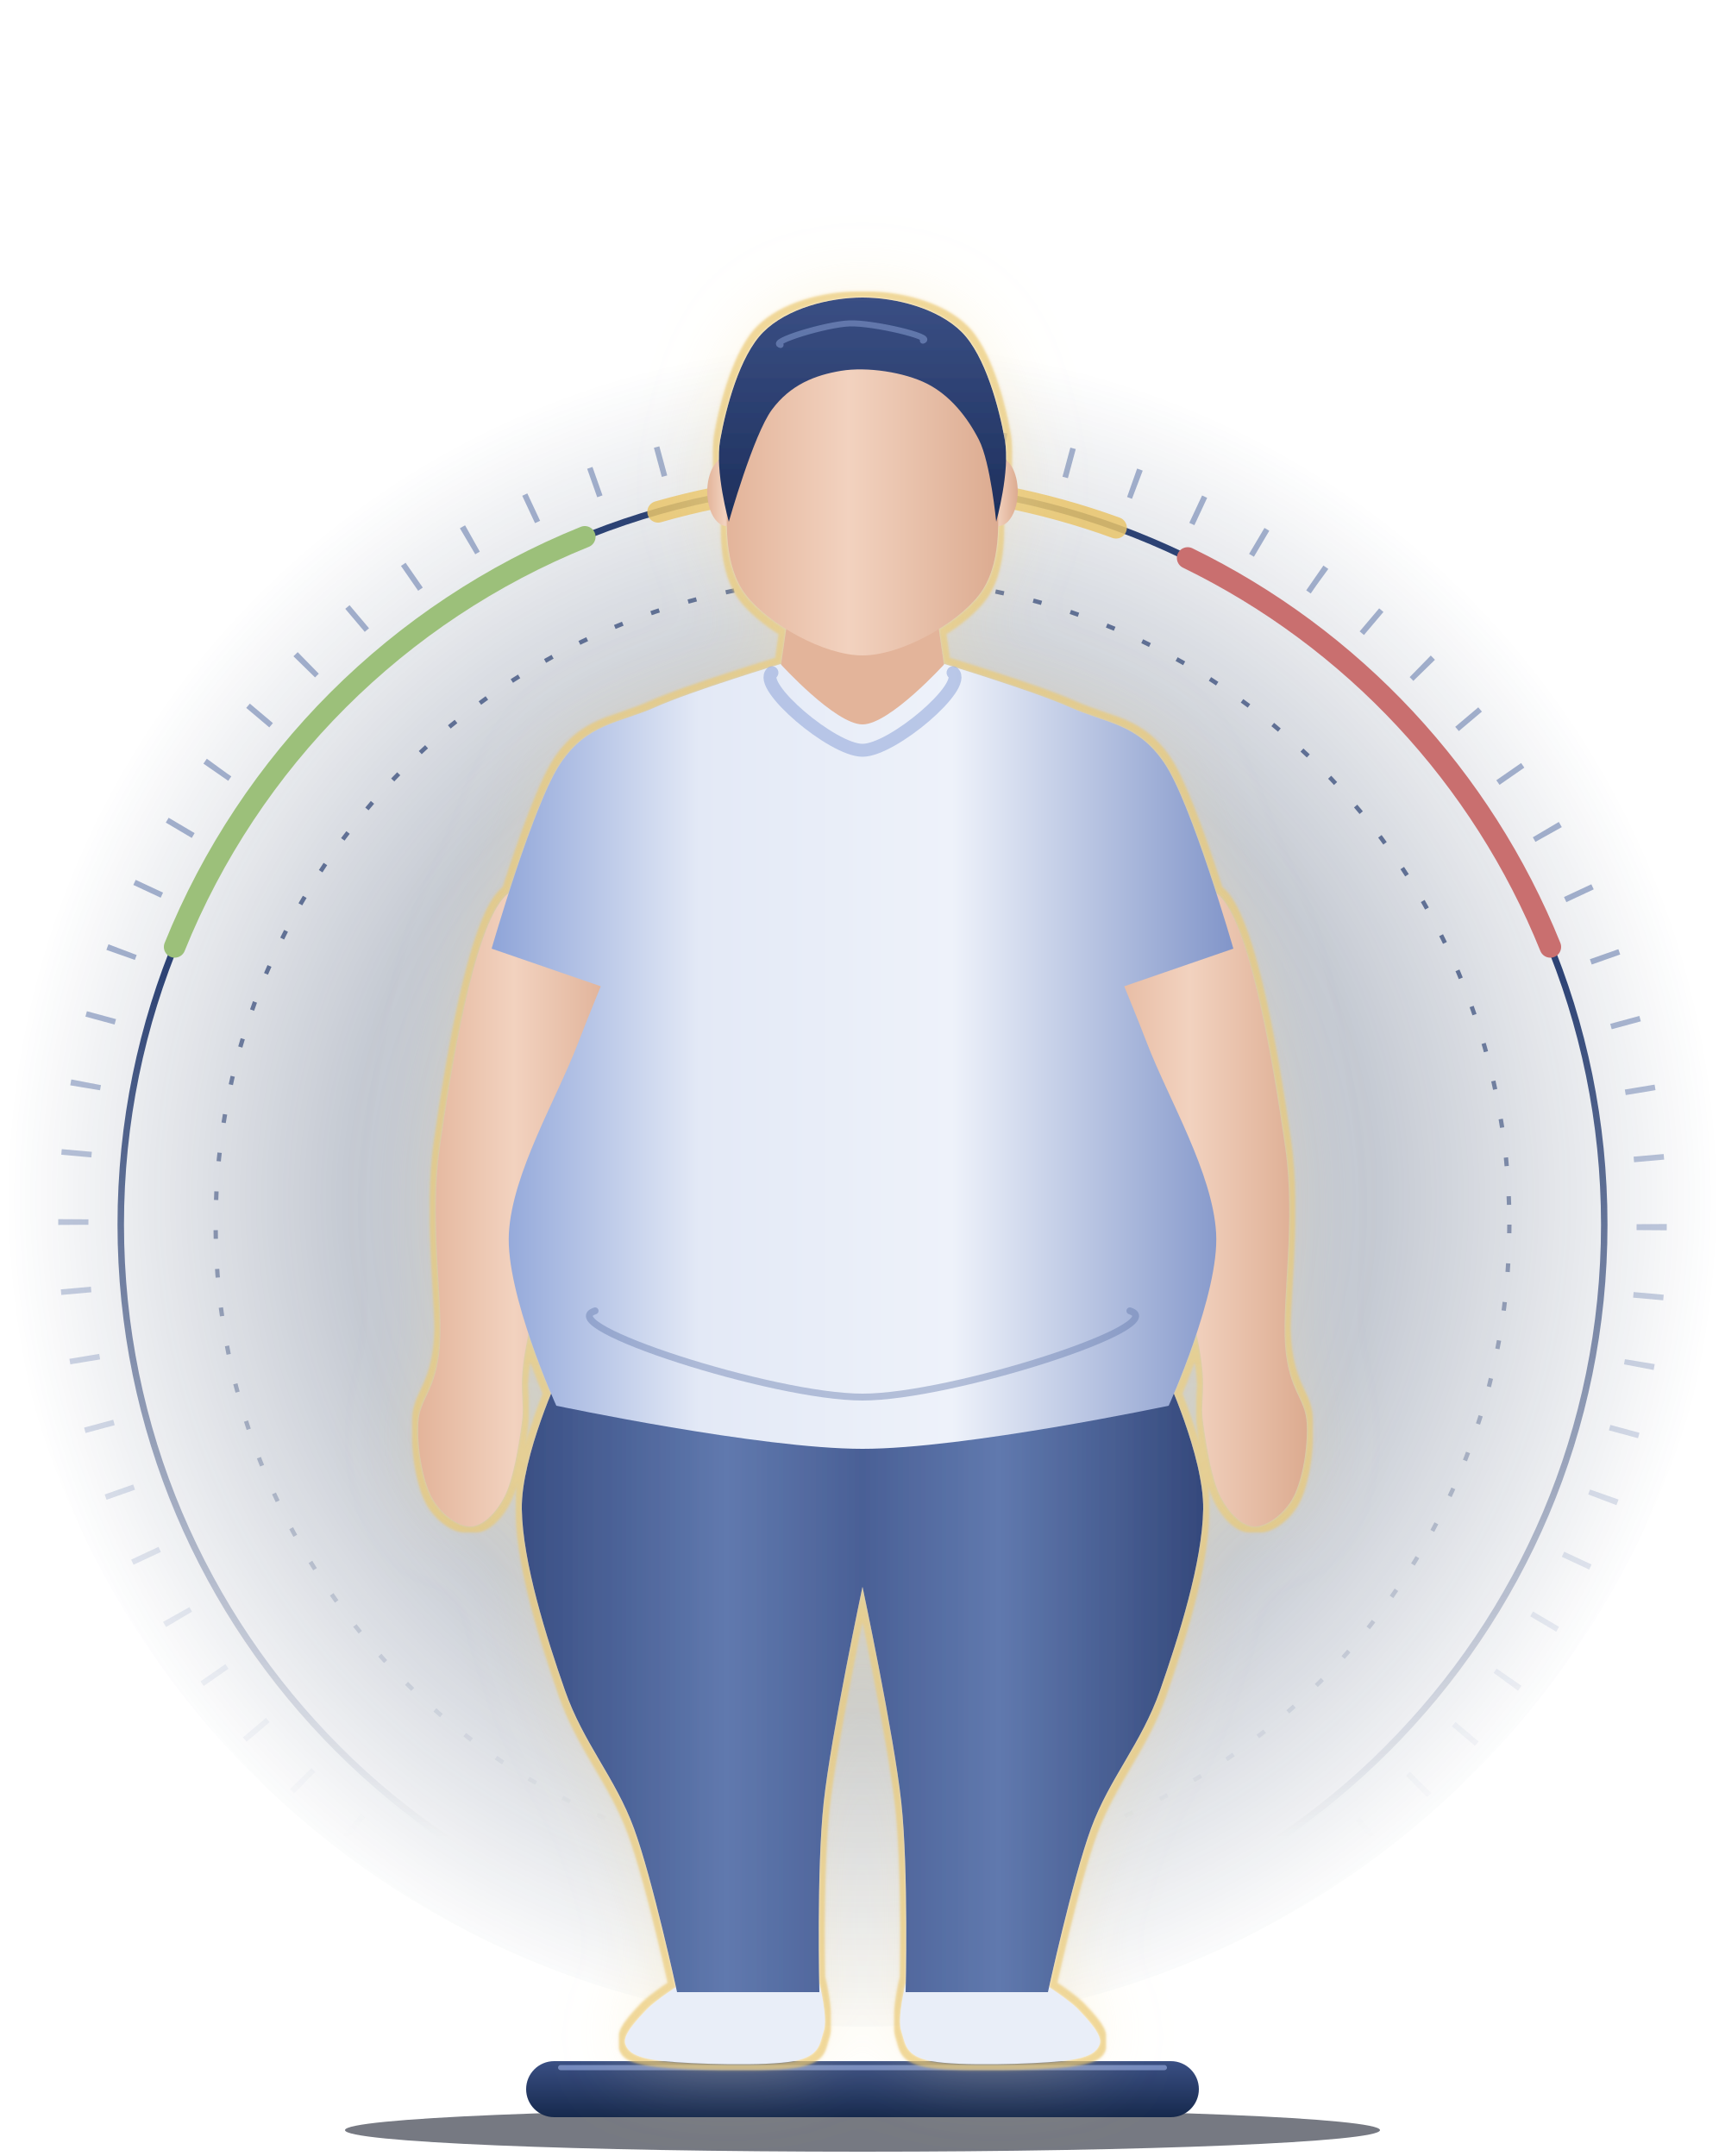
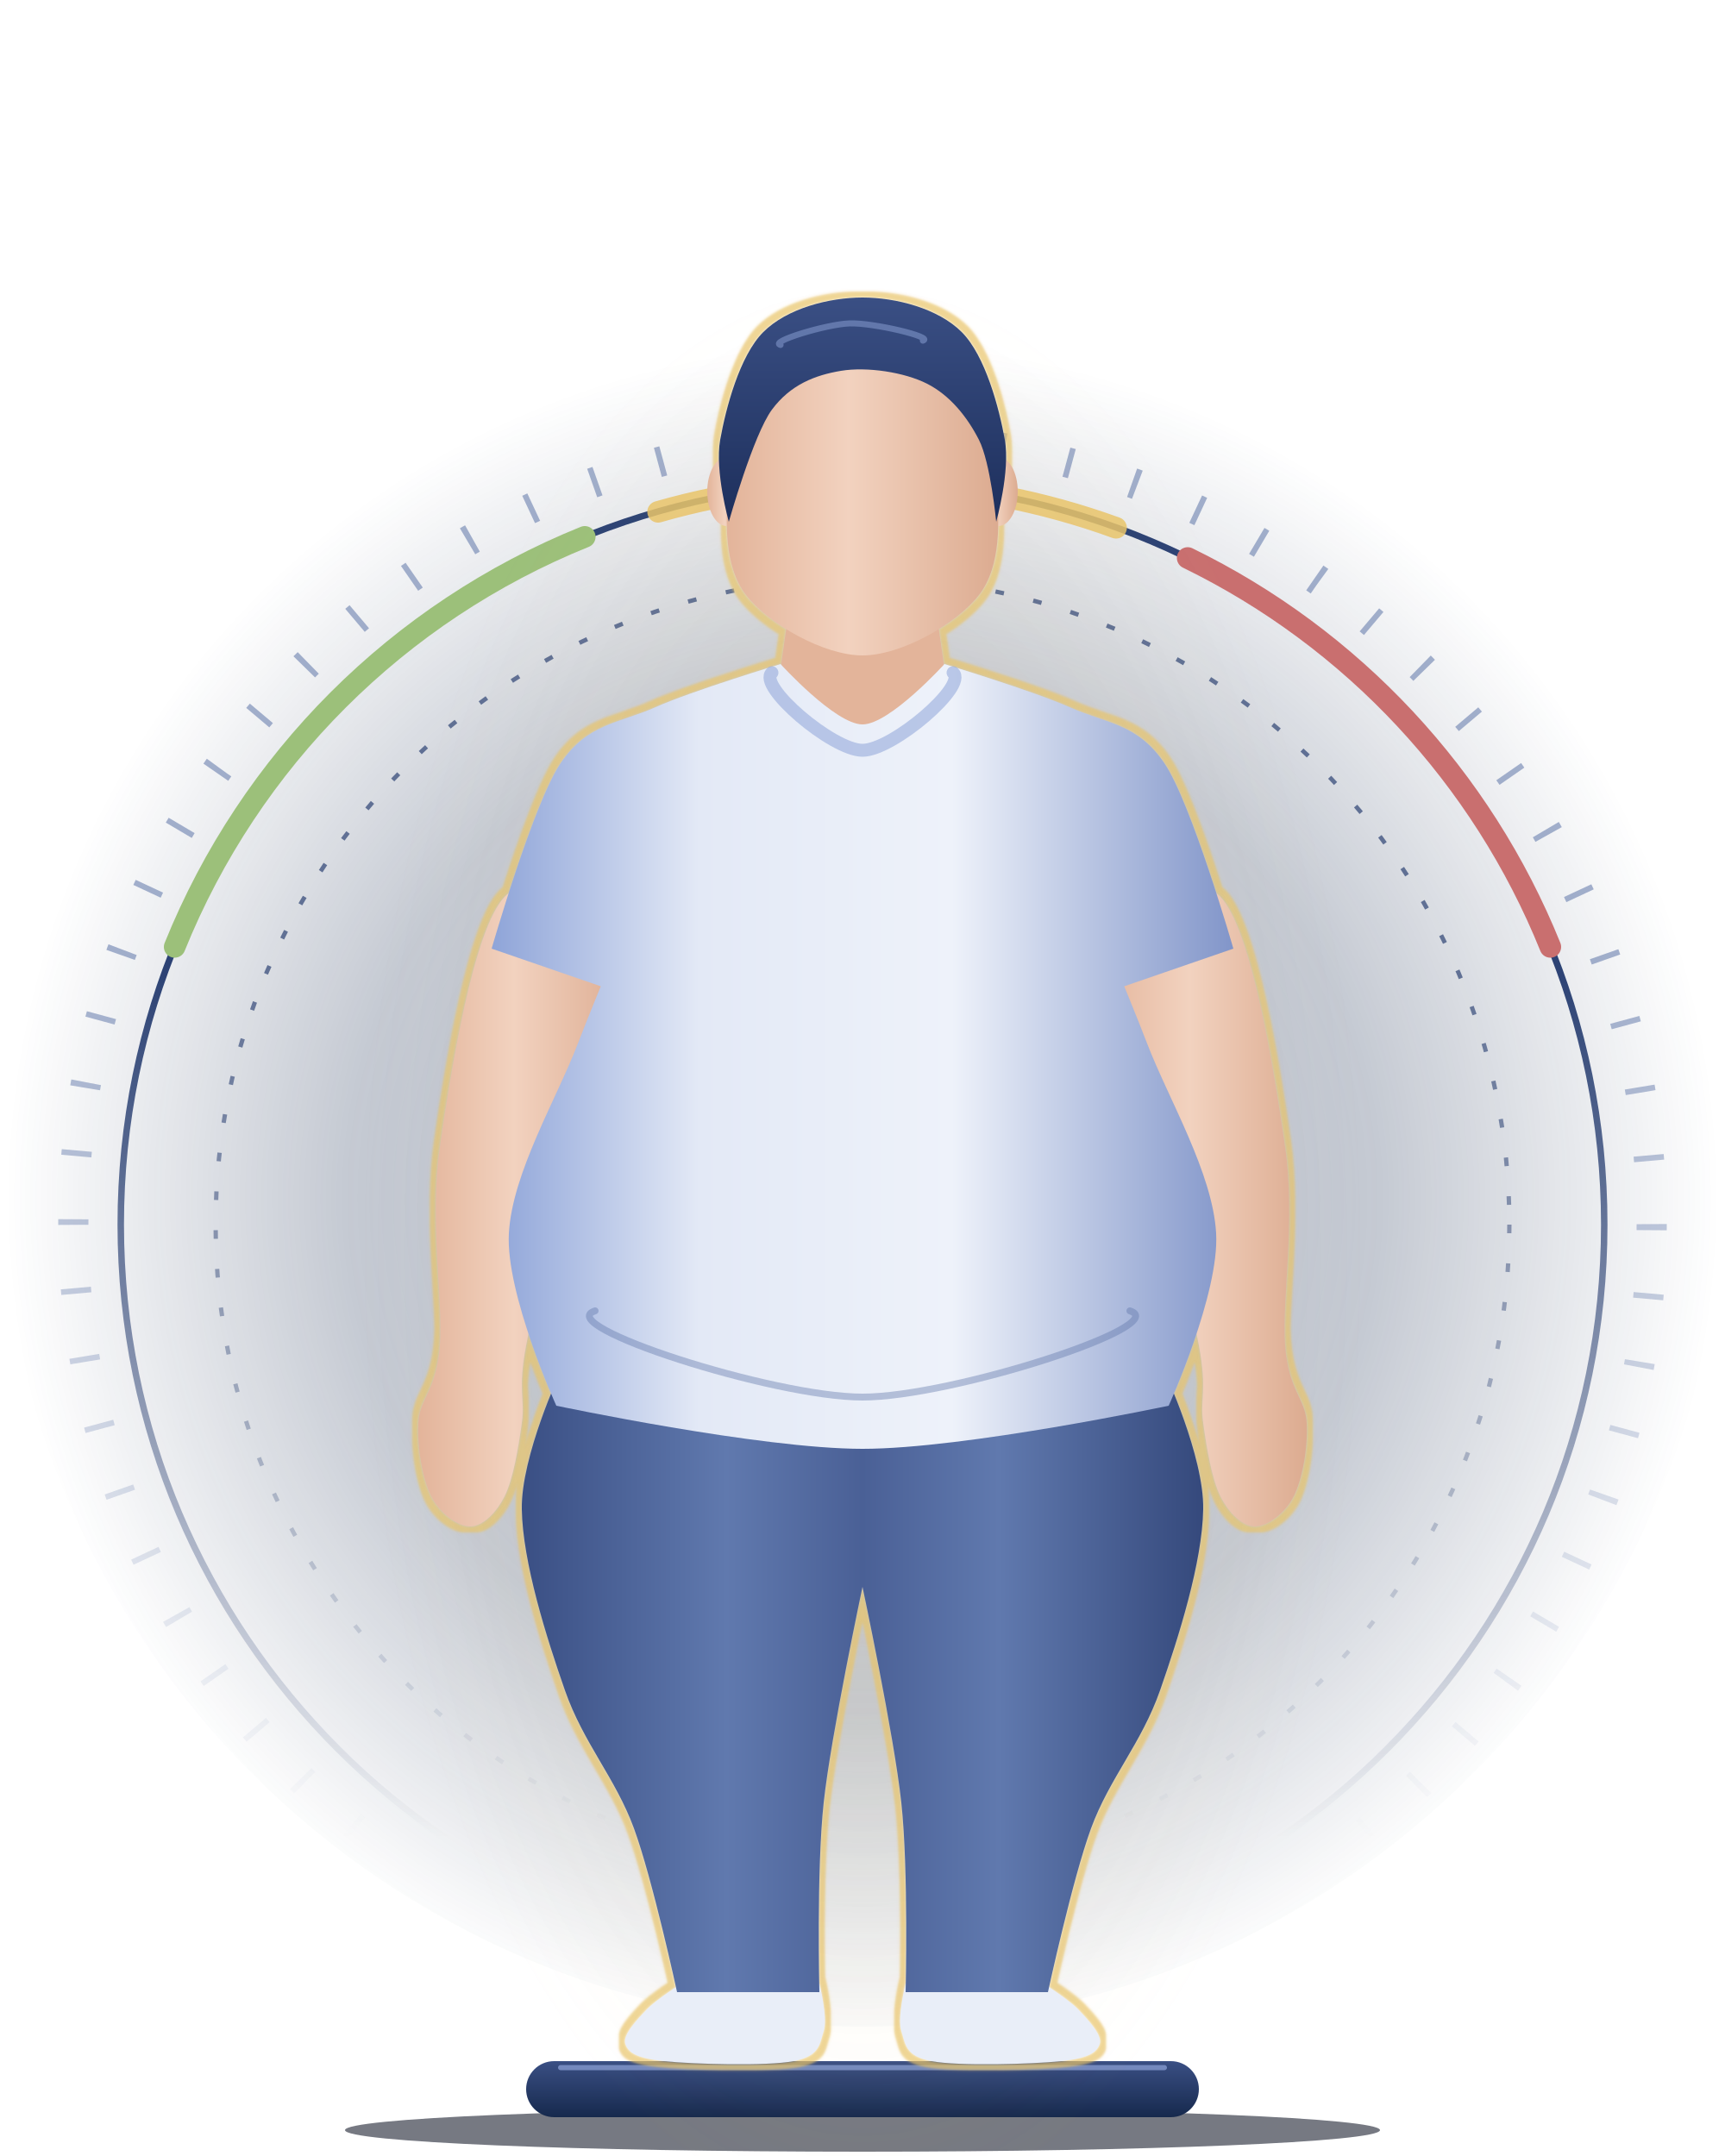
<svg xmlns="http://www.w3.org/2000/svg" viewBox="0 0 400 500" fill="none">
  <style>.st{display:none}@media (prefers-reduced-motion:reduce){*{animation:none!important}.an{display:none}.st{display:inline}}</style>
  <defs>
+     <radialGradient id="hwg">
+       <stop offset="0" stop-color="#e9c46a" stop-opacity=".16" />
+       <stop offset=".6" stop-color="#e9c46a" stop-opacity=".06" />
+       <stop offset="1" stop-color="#e9c46a" stop-opacity="0" />
+     </radialGradient>
    <radialGradient id="bg" cx="50%" cy="52%" r="50%">
      <stop offset="0" stop-color="#5d74a8" stop-opacity=".42" />
      <stop offset=".6" stop-color="#16294d" stop-opacity=".25" />
      <stop offset="1" stop-color="#16294d" stop-opacity="0" />
    </radialGradient>
    <linearGradient id="sk" x1="0" x2="1">
      <stop offset="0" stop-color="#e3b49a" />
      <stop offset=".45" stop-color="#f2d2bf" />
      <stop offset="1" stop-color="#dcab90" />
    </linearGradient>
    <linearGradient id="sh" x1="0" x2="1">
      <stop offset="0" stop-color="#8ea4d8" />
      <stop offset=".28" stop-color="#e3e9f6" />
      <stop offset=".62" stop-color="#eef2fa" />
      <stop offset="1" stop-color="#8195c9" />
    </linearGradient>
    <linearGradient id="tr" x1="0" x2="1">
      <stop offset="0" stop-color="#3a4f84" />
      <stop offset=".3" stop-color="#6079ae" />
      <stop offset=".5" stop-color="#4a6096" />
      <stop offset=".7" stop-color="#6079ae" />
      <stop offset="1" stop-color="#35497c" />
    </linearGradient>
    <linearGradient id="hr" x1="0" y1="0" x2="0" y2="1">
      <stop offset="0" stop-color="#3a4f84" />
      <stop offset="1" stop-color="#1d2f5c" />
    </linearGradient>
    <linearGradient id="nd" gradientUnits="userSpaceOnUse" x1="0" y1="118" x2="0" y2="180">
      <stop offset="0" stop-color="#e9c46a" />
      <stop offset="1" stop-color="#e9c46a" stop-opacity="0" />
    </linearGradient>
    <linearGradient id="pl" x1="0" y1="0" x2="0" y2="1">
      <stop offset="0" stop-color="#3a4f84" />
      <stop offset="1" stop-color="#16294d" />
    </linearGradient>
    <linearGradient id="fd" x1="0" y1="0" x2="0" y2="1">
      <stop offset=".45" stop-color="#fff" />
      <stop offset=".85" stop-color="#fff" stop-opacity="0" />
    </linearGradient>
    <mask id="mk">
      <rect width="400" height="500" fill="url(#fd)" />
    </mask>
    <filter id="gl" x="-30%" y="-10%" width="160%" height="120%">
      <feGaussianBlur in="SourceAlpha" stdDeviation="9" />
      <feColorMatrix values="0 0 0 0 .91 0 0 0 0 .77 0 0 0 0 .42 0 0 0 .38 0" />
      <feMerge>
        <feMergeNode />
        <feMergeNode in="SourceGraphic" />
      </feMerge>
    </filter>
    <filter id="ol" x="-10%" y="-5%" width="120%" height="110%">
      <feMorphology in="SourceAlpha" operator="dilate" radius="1.4" result="d" />
      <feComposite in="d" in2="SourceAlpha" operator="out" />
      <feGaussianBlur stdDeviation=".35" result="o" />
      <feFlood flood-color="#e9c46a" flood-opacity=".7" />
      <feComposite in2="o" operator="in" result="l" />
      <feFlood flood-color="#e9c46a" flood-opacity=".07" />
      <feComposite in2="SourceAlpha" operator="in" />
      <feMerge>
        <feMergeNode />
        <feMergeNode in="l" />
      </feMerge>
    </filter>
  </defs>
  <circle cx="200" cy="270" r="200" fill="url(#bg)" />
  <g mask="url(#mk)">
    <circle cx="200" cy="284" r="172" stroke="#2c4274" stroke-width="1.5" />
    <circle cx="200" cy="284" r="183" stroke="#5d74a8" stroke-width="7" stroke-dasharray="1.3 14.67" opacity=".55" />
    <circle cx="200" cy="284" r="150" stroke="#2c4274" stroke-width="1" stroke-dasharray="2 7" opacity=".7" />
    <path d="M275.4 129.4A172 172 0 0 1 359.5 219.6" stroke="#c96f6f" stroke-width="5" stroke-linecap="round" />
    <path d="M152.6 118.7A172 172 0 0 1 258.8 122.4" stroke="#e9c46a" stroke-width="5" stroke-linecap="round" opacity=".85" />
    <path d="M40.5 219.6A172 172 0 0 1 135.6 124.5" stroke="#9cc07a" stroke-width="5" stroke-linecap="round" />
  </g>
  <ellipse cx="200" cy="494" rx="120" ry="5" fill="#050b1c" opacity=".55" />
  <rect x="122" y="478" width="156" height="13" rx="6.5" fill="url(#pl)" />
  <path d="M130 479.5h140" stroke="#8ea4d8" stroke-width="1.2" stroke-linecap="round" opacity=".7" />
  <g transform="translate(0 14)" filter="url(#ol)" fill="#000">
    <path d="M117 194C109.7 201.7 104.5 234.7 102 252C99.5 269.3 102.8 287.3 102 298C101.2 308.7 97.3 310.2 97 316C96.7 321.8 98 329 100 333C102 337 106.2 340 109 340C111.8 340 115 337 117 333C119 329 120.2 321.8 121 316C121.8 310.2 120 308.7 122 298C124 287.3 129 267.3 133 252C137 236.7 148.7 215.7 146 206C143.3 196.3 124.3 186.3 117 194Z" />
    <path d="M283 194C290.3 201.7 295.5 234.7 298 252C300.5 269.3 297.2 287.3 298 298C298.8 308.7 302.7 310.2 303 316C303.3 321.8 302 329 300 333C298 337 293.8 340 291 340C288.2 340 285 337 283 333C281 329 279.8 321.8 279 316C278.2 310.2 280 308.7 278 298C276 287.3 271 267.3 267 252C263 236.7 251.3 215.7 254 206C256.7 196.3 275.7 186.3 283 194Z" />
    <path d="M200 304C176.7 304 130 304 130 304C130 304 120.8 323.7 121 336C121.2 348.3 126.7 365.7 131 378C135.3 390.3 142.7 398.3 147 410C151.3 421.7 157 448 157 448C157 448 190 448 190 448C190 448 189.3 419.7 191 404C192.7 388.3 200 354 200 354C200 354 207.3 388.3 209 404C210.7 419.7 210 448 210 448C210 448 243 448 243 448C243 448 248.7 421.7 253 410C257.3 398.3 264.7 390.3 269 378C273.3 365.7 278.8 348.3 279 336C279.2 323.7 270 304 270 304C270 304 223.3 304 200 304Z" />
    <path d="M200 154C193.7 154 181 140 181 140C181 140 160.5 146.2 152 150C143.5 153.8 136.3 153.7 130 163C123.7 172.3 114 206 114 206C114 206 143 216 143 216C143 216 148 194 148 194C148 194 139 215 134 228C129 241 118.8 258 118 272C117.2 286 129 312 129 312C129 312 176.3 322 200 322C223.7 322 271 312 271 312C271 312 282.8 286 282 272C281.2 258 271 241 266 228C261 215 252 194 252 194C252 194 257 216 257 216C257 216 286 206 286 206C286 206 276.3 172.3 270 163C263.7 153.7 256.5 153.8 248 150C239.5 146.2 219 140 219 140C219 140 206.3 154 200 154Z" />
    <path d="M184 120C184 120 216 120 216 120C216 120 219 141 219 141C219 141 206.3 155 200 155C193.7 155 181 141 181 141C181 141 184 120 184 120Z" />
    <path d="M200 62C192.7 62 183.2 65 178 71C172.8 77 169.8 89.2 169 98C168.2 106.8 167.8 117.3 173 124C178.2 130.7 191 138 200 138C209 138 221.8 130.7 227 124C232.2 117.3 231.8 106.8 231 98C230.2 89.2 227.2 77 222 71C216.8 65 207.3 62 200 62Z" />
    <path d="M200 55C207.7 55 217.5 57.5 223 63C228.5 68.5 231.7 80.7 233 88C234.3 95.3 231 107 231 107C231 107 229.7 93.3 227 88C224.3 82.7 220.3 77.7 215 75C209.7 72.3 201 71 195 72C189 73 183.3 75.2 179 81C174.7 86.8 169 107 169 107C169 107 165.7 95.3 167 88C168.3 80.7 171.5 68.5 177 63C182.5 57.5 192.3 55 200 55Z" />
    <path d="M158 446C158 446 190 446 190 446C190 446 192 454 191 457C190 460 190.2 462.8 184 464C177.8 465.2 160.5 464.7 154 464C147.5 463.3 145.7 462 145 460C144.3 458 147.8 454.3 150 452C152.2 449.7 158 446 158 446Z" />
    <path d="M242 446C242 446 210 446 210 446C210 446 208 454 209 457C210 460 209.8 462.8 216 464C222.2 465.2 239.5 464.7 246 464C252.5 463.3 254.3 462 255 460C255.7 458 252.2 454.3 250 452C247.8 449.7 242 446 242 446Z" />
  </g>
  <g class="an">
    <g>
      <circle cx="200" cy="112" r="13" fill="#e9c46a" opacity=".22" />
      <path d="M200 118v62" stroke="url(#nd)" stroke-width="2" stroke-linecap="round" />
      <circle cx="200" cy="112" r="6.5" fill="#e9c46a" />
      <circle cx="200" cy="112" r="2.6" fill="#fff8e1" />
      <animateTransform attributeName="transform" type="rotate" dur="8s" repeatCount="indefinite" calcMode="spline" keyTimes="0;.5;1" keySplines=".85 0 .15 1;.85 0 .15 1" values="50 200 284;-42 200 284;50 200 284" />
    </g>
-     <g transform="translate(0 14)" filter="url(#gl)">
+     <ellipse cx="200" cy="290" rx="118" ry="225" fill="url(#hwg)" />
+     <g transform="translate(0 14)">
      <path d="M117 194C109.7 201.7 104.5 234.7 102 252C99.5 269.3 102.8 287.3 102 298C101.2 308.7 97.3 310.2 97 316C96.7 321.8 98 329 100 333C102 337 106.2 340 109 340C111.8 340 115 337 117 333C119 329 120.2 321.8 121 316C121.8 310.2 120 308.7 122 298C124 287.3 129 267.3 133 252C137 236.7 148.7 215.7 146 206C143.3 196.3 124.3 186.3 117 194Z" fill="url(#sk)">
        <animate attributeName="d" dur="8s" repeatCount="indefinite" calcMode="spline" keyTimes="0;.5;1" keySplines=".85 0 .15 1;.85 0 .15 1" values="M117 194C109.7 201.7 104.5 234.7 102 252C99.5 269.3 102.8 287.3 102 298C101.2 308.7 97.3 310.2 97 316C96.7 321.8 98 329 100 333C102 337 106.2 340 109 340C111.8 340 115 337 117 333C119 329 120.2 321.8 121 316C121.8 310.2 120 308.7 122 298C124 287.3 129 267.3 133 252C137 236.7 148.7 215.7 146 206C143.3 196.3 124.3 186.3 117 194Z;M137 188C132.5 196.2 132.3 227.7 132 245C131.7 262.3 135.2 281.3 135 292C134.8 302.7 131.2 303.5 131 309C130.8 314.5 132.2 321.2 134 325C135.8 328.8 139.5 332 142 332C144.5 332 147.3 328.8 149 325C150.7 321.2 151.8 314.8 152 309C152.2 303.2 149.5 300.7 150 290C150.5 279.3 153.5 260.7 155 245C156.5 229.3 162 205.5 159 196C156 186.5 141.5 179.8 137 188Z;M117 194C109.7 201.7 104.5 234.7 102 252C99.5 269.3 102.8 287.3 102 298C101.2 308.7 97.3 310.2 97 316C96.7 321.8 98 329 100 333C102 337 106.2 340 109 340C111.8 340 115 337 117 333C119 329 120.2 321.8 121 316C121.8 310.2 120 308.7 122 298C124 287.3 129 267.3 133 252C137 236.7 148.7 215.7 146 206C143.3 196.3 124.3 186.3 117 194Z" />
      </path>
      <path d="M283 194C290.3 201.7 295.5 234.7 298 252C300.5 269.3 297.2 287.3 298 298C298.8 308.7 302.7 310.2 303 316C303.3 321.8 302 329 300 333C298 337 293.8 340 291 340C288.2 340 285 337 283 333C281 329 279.8 321.8 279 316C278.2 310.2 280 308.7 278 298C276 287.3 271 267.3 267 252C263 236.7 251.3 215.7 254 206C256.7 196.3 275.7 186.3 283 194Z" fill="url(#sk)">
        <animate attributeName="d" dur="8s" repeatCount="indefinite" calcMode="spline" keyTimes="0;.5;1" keySplines=".85 0 .15 1;.85 0 .15 1" values="M283 194C290.3 201.7 295.5 234.7 298 252C300.5 269.3 297.2 287.3 298 298C298.8 308.7 302.7 310.2 303 316C303.3 321.8 302 329 300 333C298 337 293.8 340 291 340C288.2 340 285 337 283 333C281 329 279.8 321.8 279 316C278.2 310.2 280 308.7 278 298C276 287.3 271 267.3 267 252C263 236.7 251.3 215.7 254 206C256.7 196.3 275.7 186.3 283 194Z;M263 188C267.5 196.2 267.7 227.7 268 245C268.3 262.3 264.8 281.3 265 292C265.2 302.7 268.8 303.5 269 309C269.2 314.5 267.8 321.2 266 325C264.2 328.8 260.5 332 258 332C255.5 332 252.7 328.8 251 325C249.3 321.2 248.2 314.8 248 309C247.8 303.2 250.5 300.7 250 290C249.5 279.3 246.5 260.7 245 245C243.5 229.3 238 205.5 241 196C244 186.5 258.5 179.8 263 188Z;M283 194C290.3 201.7 295.5 234.7 298 252C300.5 269.3 297.2 287.3 298 298C298.8 308.7 302.7 310.2 303 316C303.3 321.8 302 329 300 333C298 337 293.8 340 291 340C288.2 340 285 337 283 333C281 329 279.8 321.8 279 316C278.2 310.2 280 308.7 278 298C276 287.3 271 267.3 267 252C263 236.7 251.3 215.7 254 206C256.7 196.3 275.7 186.3 283 194Z" />
      </path>
      <path d="M158 446C158 446 190 446 190 446C190 446 192 454 191 457C190 460 190.2 462.8 184 464C177.8 465.2 160.5 464.7 154 464C147.5 463.3 145.7 462 145 460C144.3 458 147.8 454.3 150 452C152.2 449.7 158 446 158 446Z" fill="#e9eef8">
        <animate attributeName="d" dur="8s" repeatCount="indefinite" calcMode="spline" keyTimes="0;.5;1" keySplines=".85 0 .15 1;.85 0 .15 1" values="M158 446C158 446 190 446 190 446C190 446 192 454 191 457C190 460 190.2 462.8 184 464C177.8 465.2 160.5 464.7 154 464C147.5 463.3 145.7 462 145 460C144.3 458 147.8 454.3 150 452C152.2 449.7 158 446 158 446Z;M171 446C171 446 193 446 193 446C193 446 195 454 194 457C193 460 191.7 462.8 187 464C182.3 465.2 171 464.7 166 464C161 463.3 157.7 462 157 460C156.3 458 159.7 454.3 162 452C164.3 449.7 171 446 171 446Z;M158 446C158 446 190 446 190 446C190 446 192 454 191 457C190 460 190.2 462.8 184 464C177.8 465.2 160.5 464.7 154 464C147.5 463.3 145.7 462 145 460C144.3 458 147.8 454.3 150 452C152.2 449.7 158 446 158 446Z" />
      </path>
      <path d="M242 446C242 446 210 446 210 446C210 446 208 454 209 457C210 460 209.8 462.8 216 464C222.2 465.2 239.5 464.7 246 464C252.5 463.3 254.3 462 255 460C255.7 458 252.2 454.3 250 452C247.8 449.7 242 446 242 446Z" fill="#e9eef8">
        <animate attributeName="d" dur="8s" repeatCount="indefinite" calcMode="spline" keyTimes="0;.5;1" keySplines=".85 0 .15 1;.85 0 .15 1" values="M242 446C242 446 210 446 210 446C210 446 208 454 209 457C210 460 209.8 462.8 216 464C222.2 465.2 239.5 464.7 246 464C252.5 463.3 254.3 462 255 460C255.7 458 252.2 454.3 250 452C247.8 449.7 242 446 242 446Z;M229 446C229 446 207 446 207 446C207 446 205 454 206 457C207 460 208.3 462.8 213 464C217.7 465.2 229 464.7 234 464C239 463.3 242.3 462 243 460C243.7 458 240.3 454.3 238 452C235.7 449.7 229 446 229 446Z;M242 446C242 446 210 446 210 446C210 446 208 454 209 457C210 460 209.8 462.8 216 464C222.2 465.2 239.5 464.7 246 464C252.5 463.3 254.3 462 255 460C255.7 458 252.2 454.3 250 452C247.8 449.7 242 446 242 446Z" />
      </path>
      <path d="M200 304C176.7 304 130 304 130 304C130 304 120.8 323.7 121 336C121.2 348.3 126.7 365.7 131 378C135.3 390.3 142.7 398.3 147 410C151.3 421.7 157 448 157 448C157 448 190 448 190 448C190 448 189.3 419.7 191 404C192.7 388.3 200 354 200 354C200 354 207.3 388.3 209 404C210.7 419.7 210 448 210 448C210 448 243 448 243 448C243 448 248.7 421.7 253 410C257.3 398.3 264.7 390.3 269 378C273.3 365.7 278.8 348.3 279 336C279.2 323.7 270 304 270 304C270 304 223.3 304 200 304Z" fill="url(#tr)">
        <animate attributeName="d" dur="8s" repeatCount="indefinite" calcMode="spline" keyTimes="0;.5;1" keySplines=".85 0 .15 1;.85 0 .15 1" values="M200 304C176.7 304 130 304 130 304C130 304 120.8 323.7 121 336C121.2 348.3 126.7 365.7 131 378C135.3 390.3 142.7 398.3 147 410C151.3 421.7 157 448 157 448C157 448 190 448 190 448C190 448 189.3 419.7 191 404C192.7 388.3 200 354 200 354C200 354 207.3 388.3 209 404C210.7 419.7 210 448 210 448C210 448 243 448 243 448C243 448 248.7 421.7 253 410C257.3 398.3 264.7 390.3 269 378C273.3 365.7 278.8 348.3 279 336C279.2 323.7 270 304 270 304C270 304 223.3 304 200 304Z;M200 284C188.3 284 165 284 165 284C165 284 160.3 303.3 160 316C159.7 328.7 161.7 345.7 163 360C164.3 374.3 166.7 387.3 168 402C169.3 416.7 171 448 171 448C171 448 193 448 193 448C193 448 190.8 419.3 192 400C193.2 380.7 200 332 200 332C200 332 206.8 380.7 208 400C209.2 419.3 207 448 207 448C207 448 229 448 229 448C229 448 230.7 416.7 232 402C233.3 387.3 235.7 374.3 237 360C238.3 345.7 240.3 328.7 240 316C239.7 303.3 235 284 235 284C235 284 211.7 284 200 284Z;M200 304C176.7 304 130 304 130 304C130 304 120.8 323.7 121 336C121.2 348.3 126.7 365.7 131 378C135.3 390.3 142.7 398.3 147 410C151.3 421.7 157 448 157 448C157 448 190 448 190 448C190 448 189.3 419.7 191 404C192.7 388.3 200 354 200 354C200 354 207.3 388.3 209 404C210.7 419.7 210 448 210 448C210 448 243 448 243 448C243 448 248.7 421.7 253 410C257.3 398.3 264.7 390.3 269 378C273.3 365.7 278.8 348.3 279 336C279.2 323.7 270 304 270 304C270 304 223.3 304 200 304Z" />
      </path>
      <path d="M184 120C184 120 216 120 216 120C216 120 219 141 219 141C219 141 206.3 155 200 155C193.7 155 181 141 181 141C181 141 184 120 184 120Z" fill="#e3b49a">
        <animate attributeName="d" dur="8s" repeatCount="indefinite" calcMode="spline" keyTimes="0;.5;1" keySplines=".85 0 .15 1;.85 0 .15 1" values="M184 120C184 120 216 120 216 120C216 120 219 141 219 141C219 141 206.3 155 200 155C193.7 155 181 141 181 141C181 141 184 120 184 120Z;M188 118C188 118 212 118 212 118C212 118 214 139 214 139C214 139 204.7 152 200 152C195.3 152 186 139 186 139C186 139 188 118 188 118Z;M184 120C184 120 216 120 216 120C216 120 219 141 219 141C219 141 206.3 155 200 155C193.7 155 181 141 181 141C181 141 184 120 184 120Z" />
      </path>
      <path d="M200 154C193.7 154 181 140 181 140C181 140 160.5 146.2 152 150C143.5 153.8 136.3 153.7 130 163C123.7 172.3 114 206 114 206C114 206 143 216 143 216C143 216 148 194 148 194C148 194 139 215 134 228C129 241 118.8 258 118 272C117.2 286 129 312 129 312C129 312 176.3 322 200 322C223.7 322 271 312 271 312C271 312 282.8 286 282 272C281.2 258 271 241 266 228C261 215 252 194 252 194C252 194 257 216 257 216C257 216 286 206 286 206C286 206 276.3 172.3 270 163C263.7 153.7 256.5 153.8 248 150C239.5 146.2 219 140 219 140C219 140 206.3 154 200 154Z" fill="url(#sh)">
        <animate attributeName="d" dur="8s" repeatCount="indefinite" calcMode="spline" keyTimes="0;.5;1" keySplines=".85 0 .15 1;.85 0 .15 1" values="M200 154C193.7 154 181 140 181 140C181 140 160.5 146.2 152 150C143.5 153.8 136.3 153.7 130 163C123.7 172.3 114 206 114 206C114 206 143 216 143 216C143 216 148 194 148 194C148 194 139 215 134 228C129 241 118.8 258 118 272C117.2 286 129 312 129 312C129 312 176.3 322 200 322C223.7 322 271 312 271 312C271 312 282.8 286 282 272C281.2 258 271 241 266 228C261 215 252 194 252 194C252 194 257 216 257 216C257 216 286 206 286 206C286 206 276.3 172.3 270 163C263.7 153.7 256.5 153.8 248 150C239.5 146.2 219 140 219 140C219 140 206.3 154 200 154Z;M200 151C195.3 151 186 138 186 138C186 138 167 143.7 160 147C153 150.3 148.2 149.5 144 158C139.8 166.5 135 198 135 198C135 198 157 204 157 204C157 204 161 186 161 186C161 186 162.2 205 163 216C163.8 227 165.7 239.3 166 252C166.3 264.7 165 292 165 292C165 292 188.3 297 200 297C211.7 297 235 292 235 292C235 292 233.7 264.7 234 252C234.3 239.3 236.2 227 237 216C237.8 205 239 186 239 186C239 186 243 204 243 204C243 204 265 198 265 198C265 198 260.2 166.5 256 158C251.8 149.5 247 150.3 240 147C233 143.7 214 138 214 138C214 138 204.7 151 200 151Z;M200 154C193.7 154 181 140 181 140C181 140 160.5 146.2 152 150C143.5 153.8 136.3 153.7 130 163C123.7 172.3 114 206 114 206C114 206 143 216 143 216C143 216 148 194 148 194C148 194 139 215 134 228C129 241 118.8 258 118 272C117.2 286 129 312 129 312C129 312 176.3 322 200 322C223.7 322 271 312 271 312C271 312 282.8 286 282 272C281.2 258 271 241 266 228C261 215 252 194 252 194C252 194 257 216 257 216C257 216 286 206 286 206C286 206 276.3 172.3 270 163C263.7 153.7 256.5 153.8 248 150C239.5 146.2 219 140 219 140C219 140 206.3 154 200 154Z" />
      </path>
      <path d="M138 290C127.7 293.3 179.3 310 200 310C220.7 310 272.3 293.3 262 290" stroke="#5d74a8" stroke-width="1.6" stroke-linecap="round" opacity=".4">
        <animate attributeName="d" dur="8s" repeatCount="indefinite" calcMode="spline" keyTimes="0;.5;1" keySplines=".85 0 .15 1;.85 0 .15 1" values="M138 290C127.7 293.3 179.3 310 200 310C220.7 310 272.3 293.3 262 290;M172 268C167.3 269.3 190.7 276 200 276C209.3 276 232.7 269.3 228 268;M138 290C127.7 293.3 179.3 310 200 310C220.7 310 272.3 293.3 262 290" />
        <animate attributeName="opacity" dur="8s" repeatCount="indefinite" calcMode="spline" keyTimes="0;.5;1" keySplines=".85 0 .15 1;.85 0 .15 1" values=".4;0;.4" />
      </path>
      <path d="M179 142C175.5 145 193 160 200 160C207 160 224.5 145 221 142" fill="none" stroke="#8ea4d8" stroke-width="3" stroke-linecap="round" opacity=".55">
        <animate attributeName="d" dur="8s" repeatCount="indefinite" calcMode="spline" keyTimes="0;.5;1" keySplines=".85 0 .15 1;.85 0 .15 1" values="M179 142C175.5 145 193 160 200 160C207 160 224.5 145 221 142;M184 140C181.3 142.8 194.7 157 200 157C205.3 157 218.7 142.8 216 140;M179 142C175.5 145 193 160 200 160C207 160 224.5 145 221 142" />
      </path>
      <ellipse cx="168.5" cy="100" rx="4.5" ry="8" fill="url(#sk)">
        <animate attributeName="cx" dur="8s" repeatCount="indefinite" calcMode="spline" keyTimes="0;.5;1" keySplines=".85 0 .15 1;.85 0 .15 1" values="168.5;173;168.5" />
      </ellipse>
      <ellipse cx="231.5" cy="100" rx="4.5" ry="8" fill="url(#sk)">
        <animate attributeName="cx" dur="8s" repeatCount="indefinite" calcMode="spline" keyTimes="0;.5;1" keySplines=".85 0 .15 1;.85 0 .15 1" values="231.5;227;231.5" />
      </ellipse>
      <path d="M200 62C192.7 62 183.2 65 178 71C172.8 77 169.8 89.2 169 98C168.2 106.8 167.8 117.3 173 124C178.2 130.7 191 138 200 138C209 138 221.8 130.7 227 124C232.2 117.3 231.8 106.8 231 98C230.2 89.2 227.2 77 222 71C216.8 65 207.3 62 200 62Z" fill="url(#sk)">
        <animate attributeName="d" dur="8s" repeatCount="indefinite" calcMode="spline" keyTimes="0;.5;1" keySplines=".85 0 .15 1;.85 0 .15 1" values="M200 62C192.7 62 183.2 65 178 71C172.8 77 169.8 89.2 169 98C168.2 106.8 167.8 117.3 173 124C178.2 130.7 191 138 200 138C209 138 221.8 130.7 227 124C232.2 117.3 231.8 106.8 231 98C230.2 89.2 227.2 77 222 71C216.8 65 207.3 62 200 62Z;M200 62C193.3 62 184.3 65.3 180 71C175.7 76.7 174.2 87.8 174 96C173.8 104.2 174.7 113.8 179 120C183.3 126.2 193 133 200 133C207 133 216.7 126.2 221 120C225.3 113.8 226.2 104.2 226 96C225.8 87.8 224.3 76.7 220 71C215.7 65.3 206.7 62 200 62Z;M200 62C192.7 62 183.2 65 178 71C172.8 77 169.8 89.2 169 98C168.2 106.8 167.8 117.3 173 124C178.2 130.7 191 138 200 138C209 138 221.8 130.7 227 124C232.2 117.3 231.8 106.8 231 98C230.2 89.2 227.2 77 222 71C216.8 65 207.3 62 200 62Z" />
      </path>
      <path d="M200 55C207.7 55 217.5 57.5 223 63C228.5 68.5 231.7 80.7 233 88C234.3 95.3 231 107 231 107C231 107 229.7 93.3 227 88C224.3 82.7 220.3 77.7 215 75C209.7 72.3 201 71 195 72C189 73 183.3 75.2 179 81C174.7 86.8 169 107 169 107C169 107 165.7 95.3 167 88C168.3 80.7 171.5 68.5 177 63C182.5 57.5 192.3 55 200 55Z" fill="url(#hr)">
        <animate attributeName="d" dur="8s" repeatCount="indefinite" calcMode="spline" keyTimes="0;.5;1" keySplines=".85 0 .15 1;.85 0 .15 1" values="M200 55C207.7 55 217.5 57.5 223 63C228.5 68.5 231.7 80.7 233 88C234.3 95.3 231 107 231 107C231 107 229.7 93.3 227 88C224.3 82.7 220.3 77.7 215 75C209.7 72.3 201 71 195 72C189 73 183.3 75.2 179 81C174.7 86.8 169 107 169 107C169 107 165.7 95.3 167 88C168.3 80.7 171.5 68.5 177 63C182.5 57.5 192.3 55 200 55Z;M200 55C207 55 216.2 57.8 221 63C225.8 68.2 228 79.2 229 86C230 92.8 227 104 227 104C227 104 225.3 91.8 223 87C220.7 82.2 217.7 77.5 213 75C208.3 72.5 200.2 71.2 195 72C189.8 72.8 185.7 74.7 182 80C178.3 85.3 173 104 173 104C173 104 170 92.8 171 86C172 79.2 174.2 68.2 179 63C183.8 57.8 193 55 200 55Z;M200 55C207.7 55 217.5 57.5 223 63C228.5 68.5 231.7 80.7 233 88C234.3 95.3 231 107 231 107C231 107 229.7 93.3 227 88C224.3 82.7 220.3 77.7 215 75C209.7 72.3 201 71 195 72C189 73 183.3 75.2 179 81C174.7 86.8 169 107 169 107C169 107 165.7 95.3 167 88C168.3 80.7 171.5 68.5 177 63C182.5 57.5 192.3 55 200 55Z" />
      </path>
      <path d="M181 66C178.2 65.3 191.5 61.2 197 61C202.5 60.8 216.7 64.2 214 65" stroke="#8ea4d8" stroke-width="1.4" stroke-linecap="round" opacity=".5">
        <animate attributeName="d" dur="8s" repeatCount="indefinite" calcMode="spline" keyTimes="0;.5;1" keySplines=".85 0 .15 1;.85 0 .15 1" values="M181 66C178.2 65.3 191.5 61.2 197 61C202.5 60.8 216.7 64.2 214 65;M183 66C180.5 65.3 192.2 61.2 197 61C201.8 60.8 214.3 64.2 212 65;M181 66C178.2 65.3 191.5 61.2 197 61C202.5 60.8 216.7 64.2 214 65" />
      </path>
    </g>
  </g>
  <g class="st">
    <g transform="rotate(-42 200 284)">
      <circle cx="200" cy="112" r="13" fill="#e9c46a" opacity=".22" />
      <path d="M200 118v62" stroke="url(#nd)" stroke-width="2" stroke-linecap="round" />
      <circle cx="200" cy="112" r="6.5" fill="#e9c46a" />
      <circle cx="200" cy="112" r="2.6" fill="#fff8e1" />
    </g>
    <g transform="translate(0 14)" filter="url(#gl)">
      <path d="M137 188C132.5 196.2 132.3 227.7 132 245C131.7 262.3 135.2 281.3 135 292C134.8 302.7 131.2 303.5 131 309C130.8 314.5 132.2 321.2 134 325C135.8 328.8 139.5 332 142 332C144.5 332 147.3 328.8 149 325C150.7 321.2 151.8 314.8 152 309C152.2 303.2 149.5 300.7 150 290C150.5 279.3 153.5 260.7 155 245C156.5 229.3 162 205.5 159 196C156 186.5 141.5 179.8 137 188Z" fill="url(#sk)" />
      <path d="M263 188C267.5 196.2 267.7 227.7 268 245C268.3 262.3 264.8 281.3 265 292C265.2 302.7 268.8 303.5 269 309C269.2 314.5 267.8 321.2 266 325C264.2 328.8 260.5 332 258 332C255.5 332 252.7 328.8 251 325C249.3 321.2 248.2 314.8 248 309C247.8 303.2 250.5 300.7 250 290C249.5 279.3 246.5 260.7 245 245C243.5 229.3 238 205.5 241 196C244 186.5 258.5 179.8 263 188Z" fill="url(#sk)" />
      <path d="M171 446C171 446 193 446 193 446C193 446 195 454 194 457C193 460 191.7 462.8 187 464C182.3 465.2 171 464.7 166 464C161 463.3 157.7 462 157 460C156.3 458 159.7 454.3 162 452C164.3 449.7 171 446 171 446Z" fill="#e9eef8" />
      <path d="M229 446C229 446 207 446 207 446C207 446 205 454 206 457C207 460 208.3 462.8 213 464C217.7 465.2 229 464.7 234 464C239 463.3 242.3 462 243 460C243.7 458 240.3 454.3 238 452C235.7 449.7 229 446 229 446Z" fill="#e9eef8" />
      <path d="M200 284C188.3 284 165 284 165 284C165 284 160.3 303.3 160 316C159.7 328.7 161.7 345.7 163 360C164.3 374.3 166.7 387.3 168 402C169.3 416.7 171 448 171 448C171 448 193 448 193 448C193 448 190.8 419.3 192 400C193.2 380.7 200 332 200 332C200 332 206.8 380.7 208 400C209.2 419.3 207 448 207 448C207 448 229 448 229 448C229 448 230.7 416.7 232 402C233.3 387.3 235.7 374.3 237 360C238.3 345.7 240.3 328.7 240 316C239.7 303.3 235 284 235 284C235 284 211.7 284 200 284Z" fill="url(#tr)" />
      <path d="M188 118C188 118 212 118 212 118C212 118 214 139 214 139C214 139 204.7 152 200 152C195.3 152 186 139 186 139C186 139 188 118 188 118Z" fill="#e3b49a" />
      <path d="M200 151C195.3 151 186 138 186 138C186 138 167 143.7 160 147C153 150.3 148.2 149.5 144 158C139.8 166.5 135 198 135 198C135 198 157 204 157 204C157 204 161 186 161 186C161 186 162.2 205 163 216C163.8 227 165.7 239.3 166 252C166.3 264.7 165 292 165 292C165 292 188.3 297 200 297C211.7 297 235 292 235 292C235 292 233.7 264.7 234 252C234.3 239.3 236.2 227 237 216C237.8 205 239 186 239 186C239 186 243 204 243 204C243 204 265 198 265 198C265 198 260.2 166.5 256 158C251.8 149.5 247 150.3 240 147C233 143.7 214 138 214 138C214 138 204.7 151 200 151Z" fill="url(#sh)" />
      <path d="M184 140C181.3 142.8 194.7 157 200 157C205.3 157 218.7 142.8 216 140" fill="none" stroke="#8ea4d8" stroke-width="3" stroke-linecap="round" opacity=".55" />
      <ellipse cx="173" cy="100" rx="4.5" ry="8" fill="url(#sk)" />
      <ellipse cx="227" cy="100" rx="4.5" ry="8" fill="url(#sk)" />
      <path d="M200 62C193.3 62 184.3 65.3 180 71C175.7 76.7 174.2 87.8 174 96C173.8 104.2 174.7 113.8 179 120C183.3 126.2 193 133 200 133C207 133 216.7 126.2 221 120C225.3 113.8 226.2 104.2 226 96C225.8 87.8 224.3 76.7 220 71C215.7 65.3 206.7 62 200 62Z" fill="url(#sk)" />
      <path d="M200 55C207 55 216.2 57.8 221 63C225.8 68.2 228 79.2 229 86C230 92.8 227 104 227 104C227 104 225.3 91.8 223 87C220.7 82.2 217.7 77.5 213 75C208.3 72.5 200.2 71.2 195 72C189.8 72.8 185.7 74.7 182 80C178.3 85.3 173 104 173 104C173 104 170 92.8 171 86C172 79.2 174.2 68.2 179 63C183.8 57.8 193 55 200 55Z" fill="url(#hr)" />
      <path d="M183 66C180.5 65.3 192.2 61.2 197 61C201.8 60.8 214.3 64.2 212 65" stroke="#8ea4d8" stroke-width="1.4" stroke-linecap="round" opacity=".5" />
    </g>
  </g>
</svg>
